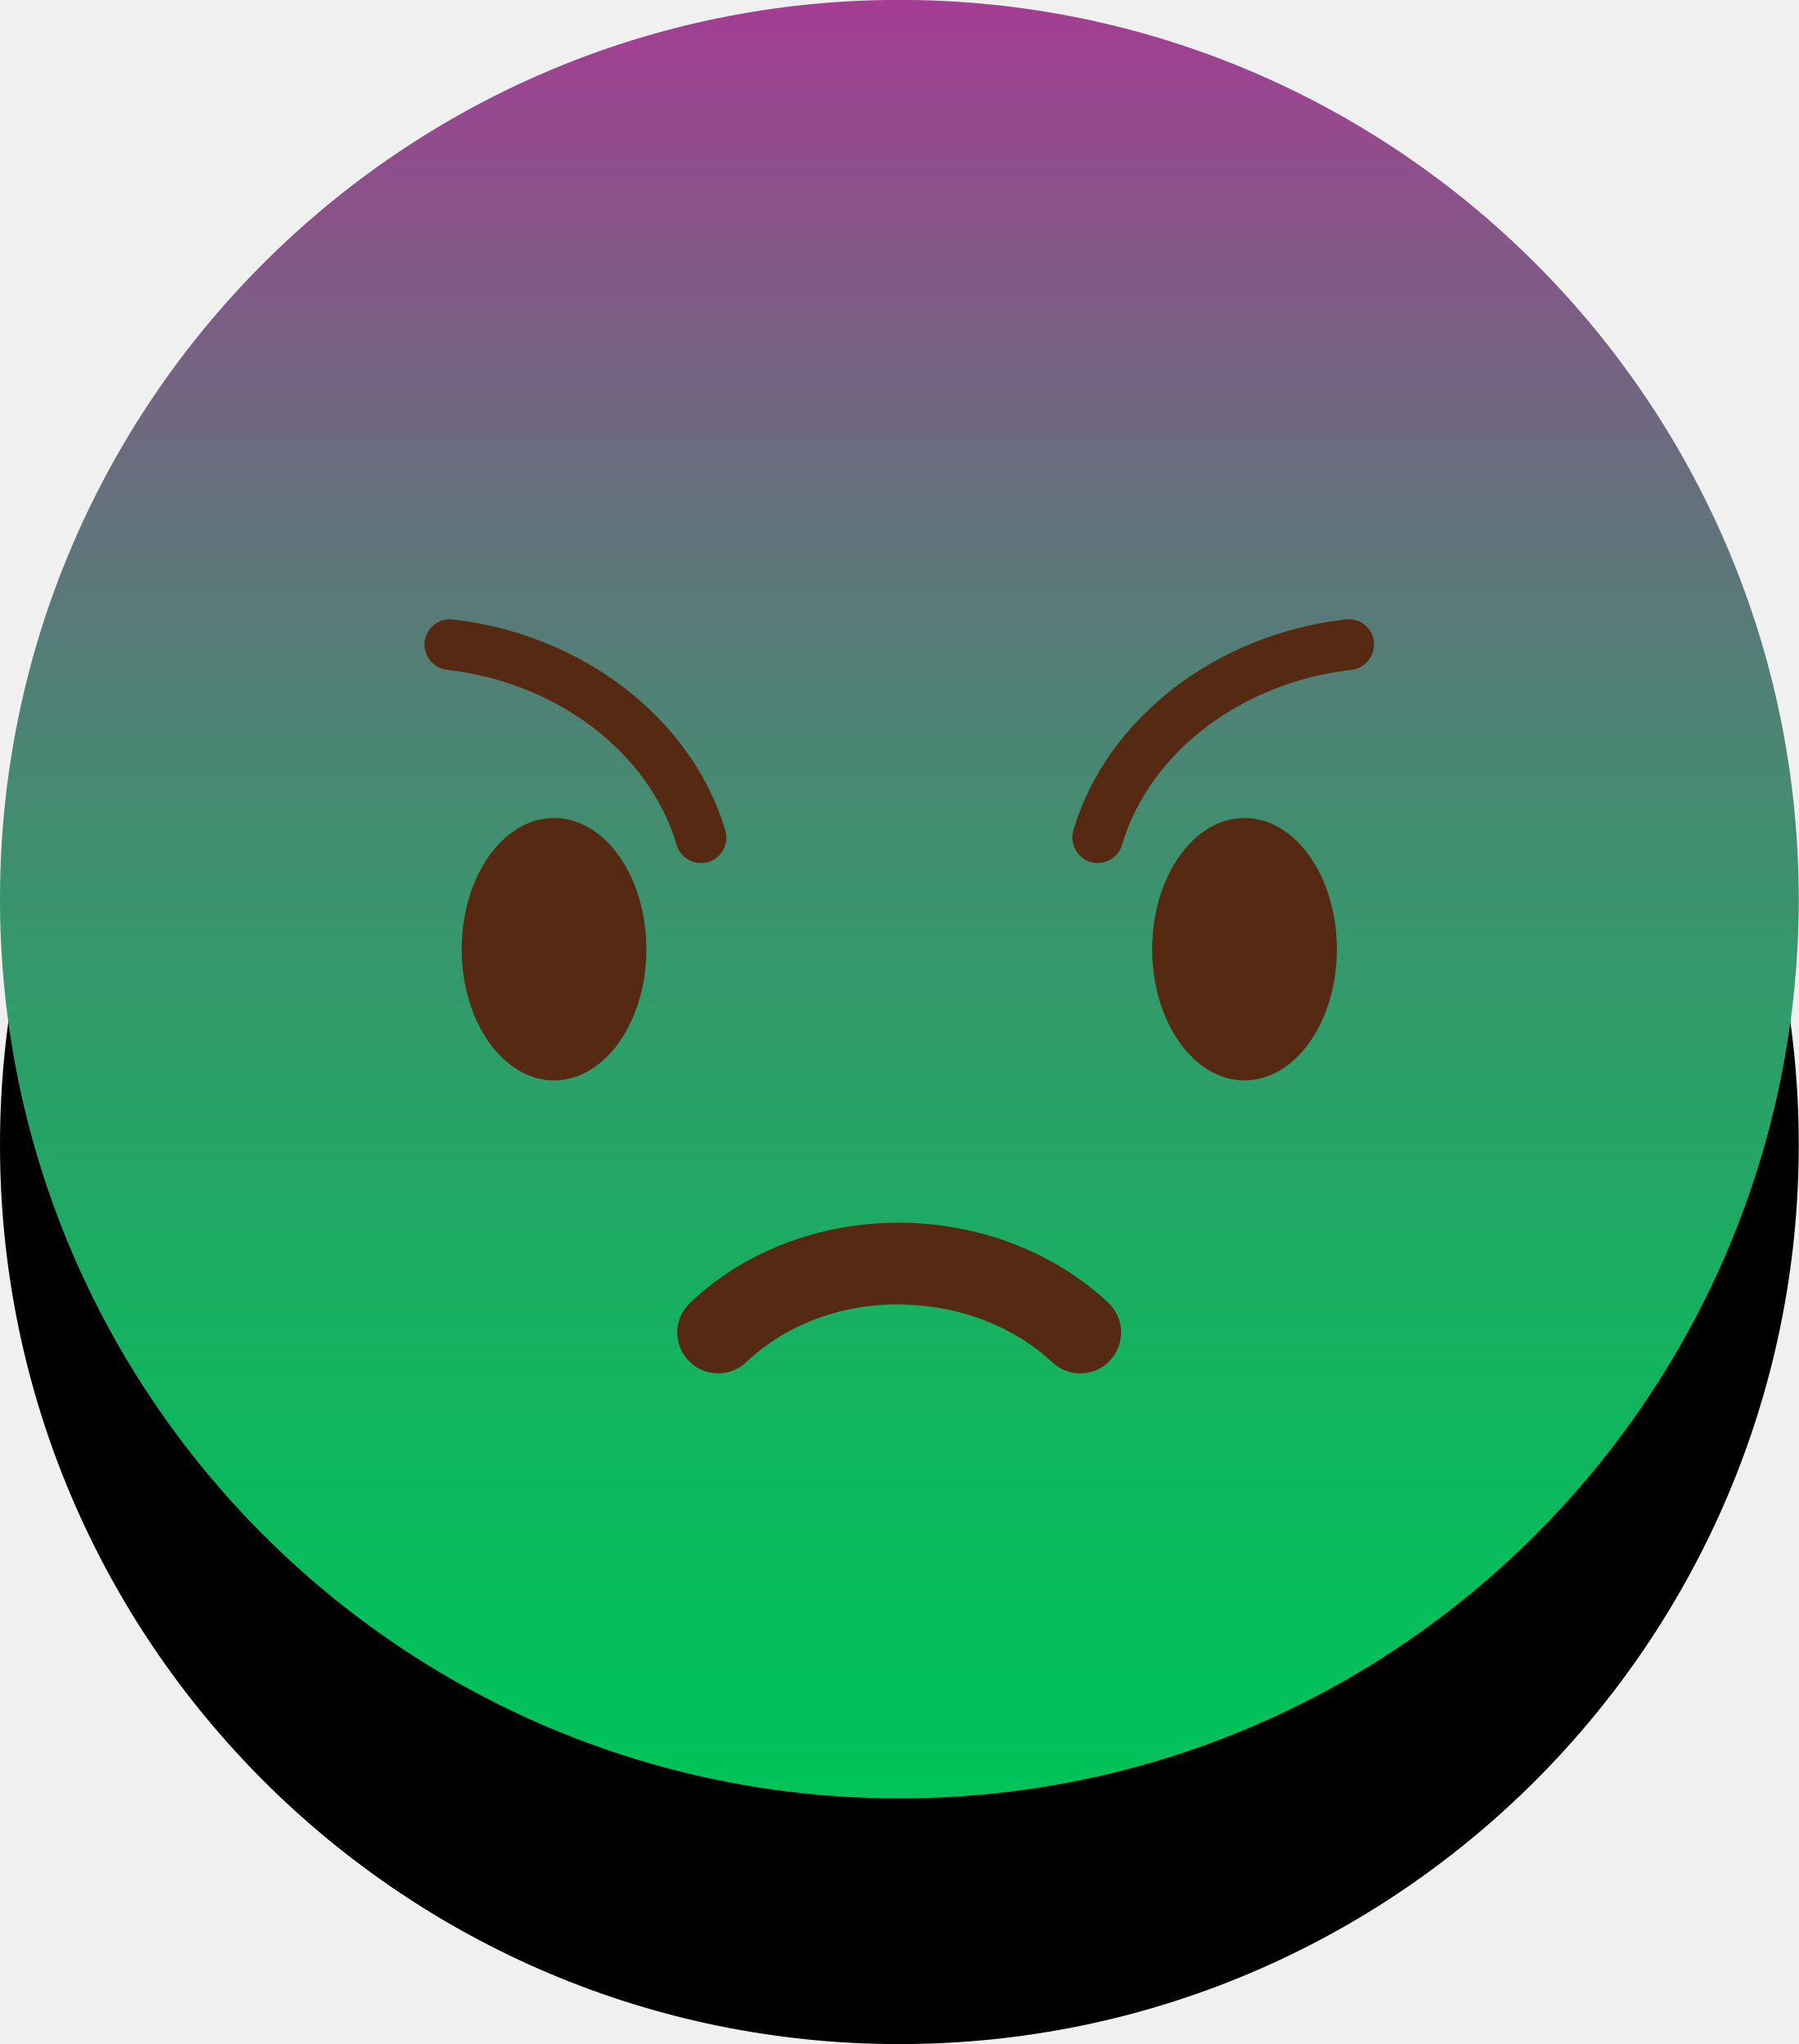
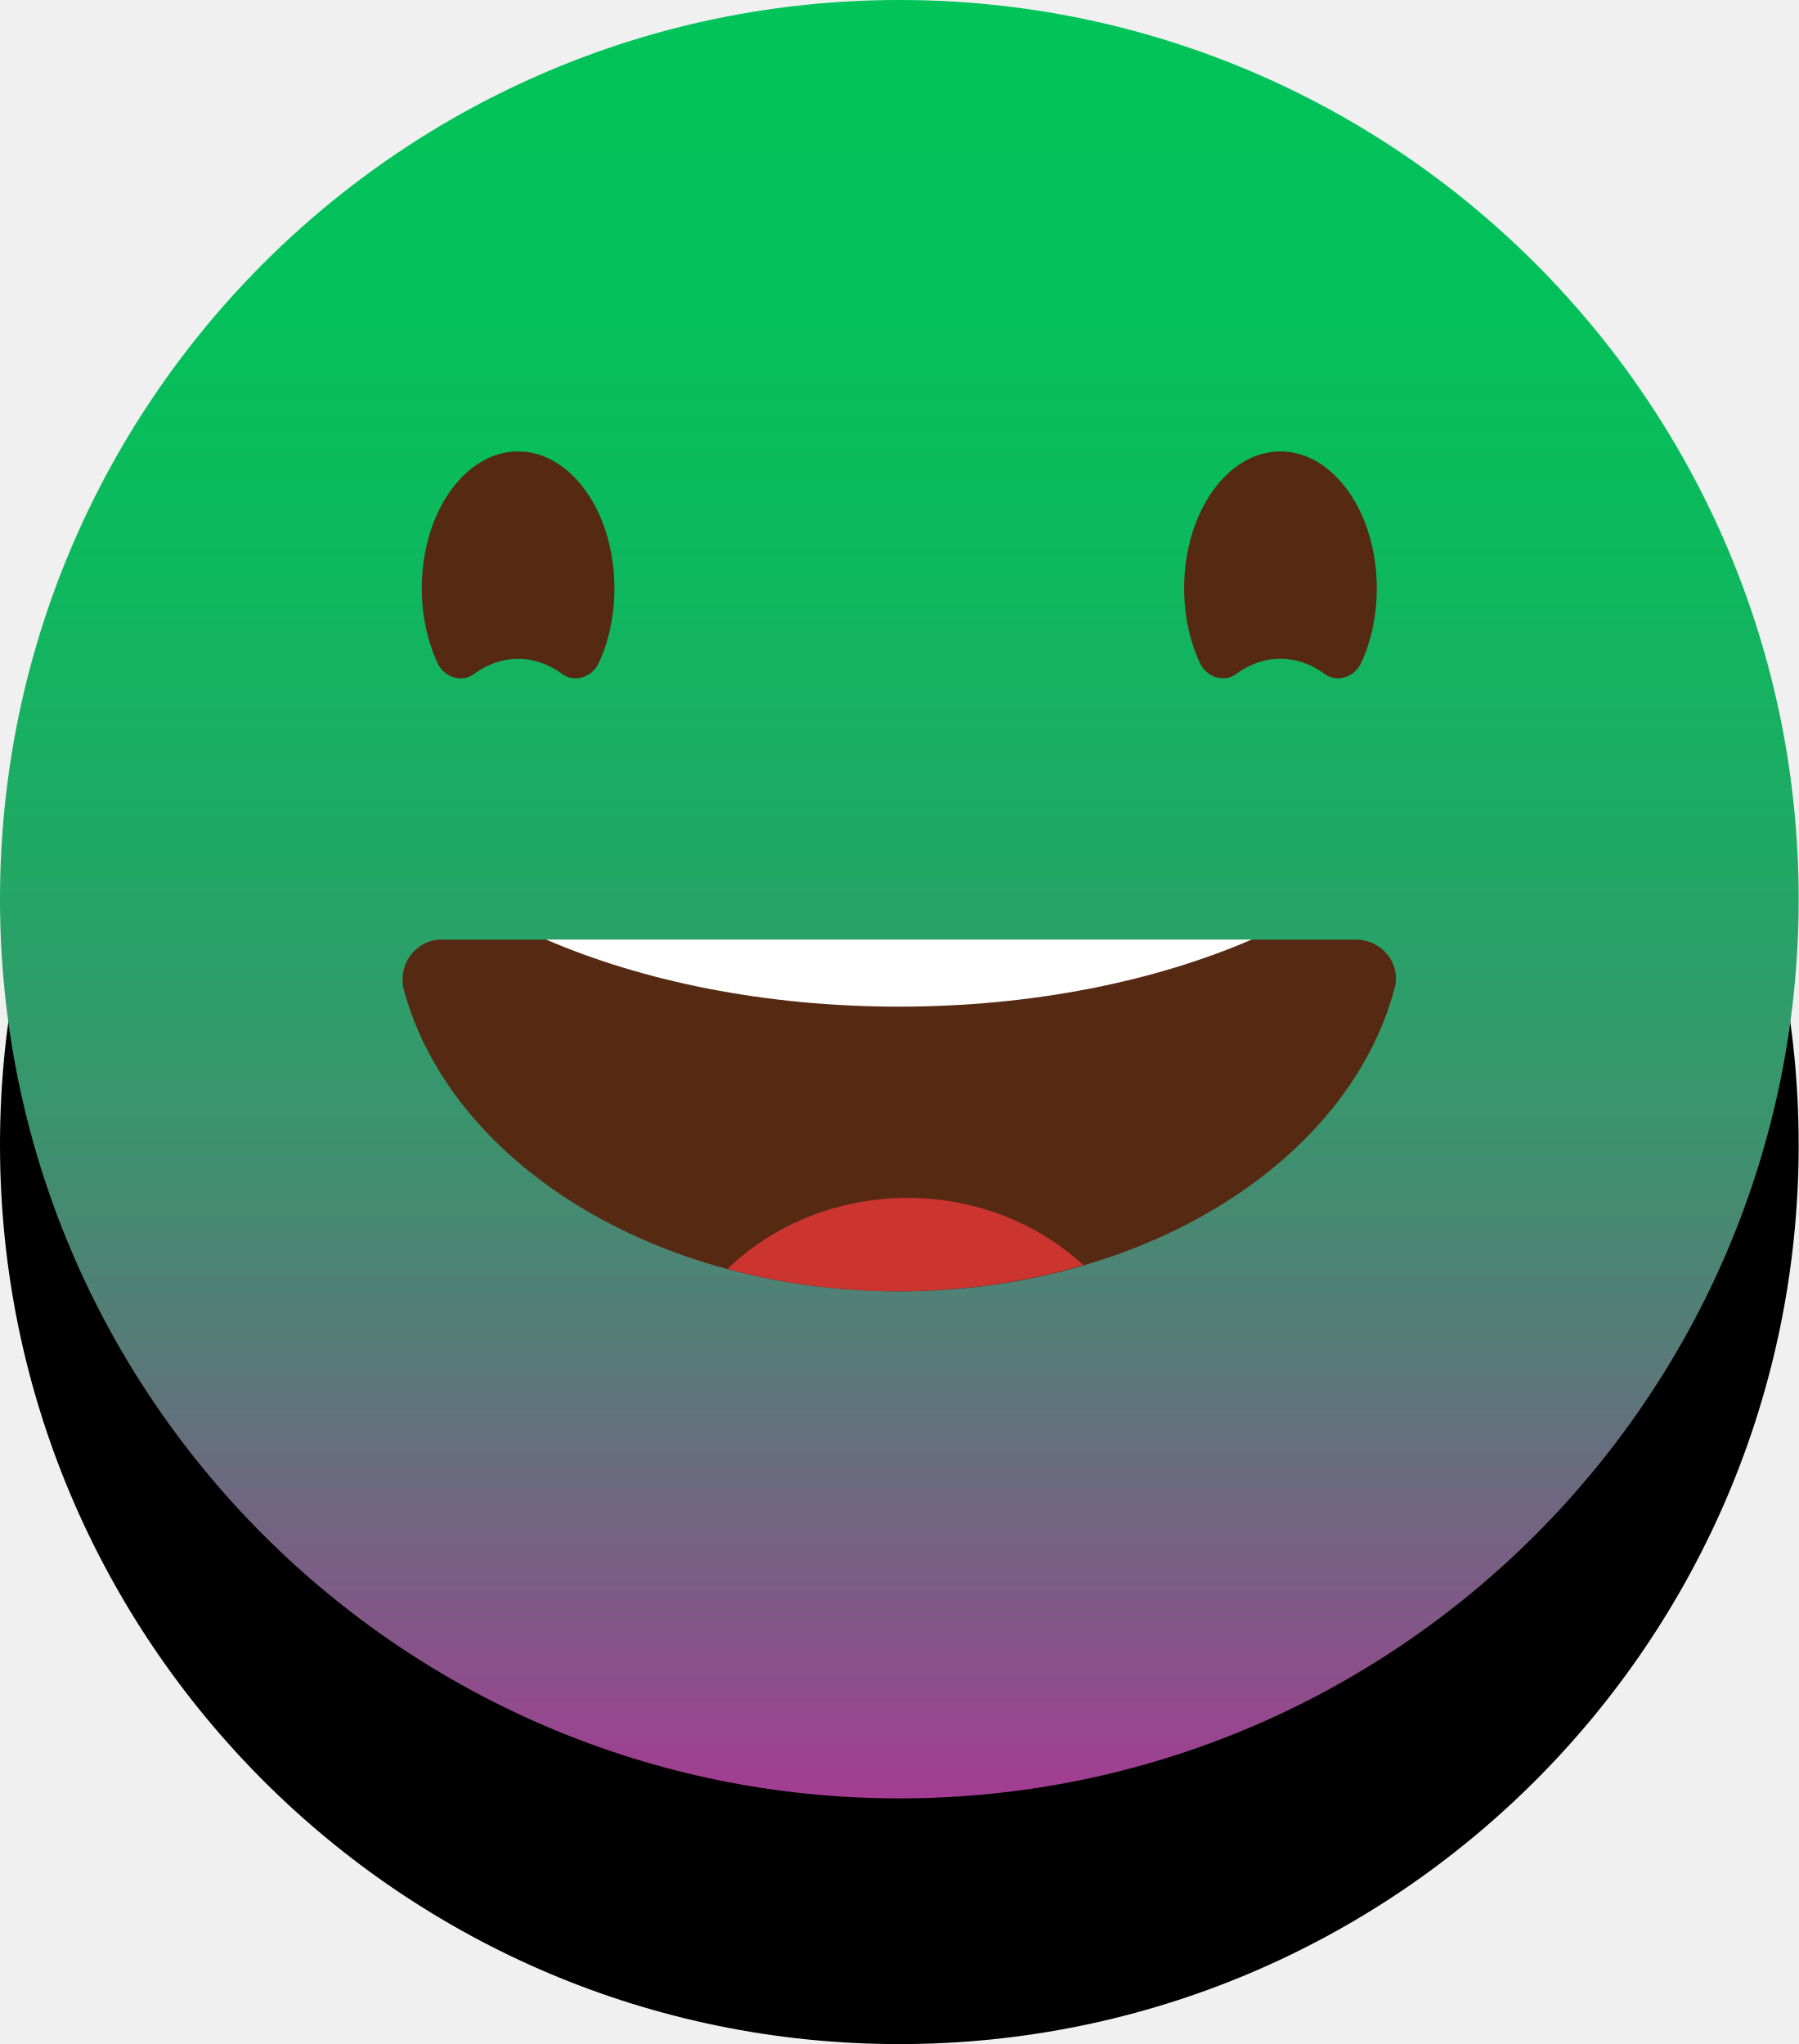
- <svg xmlns="http://www.w3.org/2000/svg" version="1.1" id="Capa_1" x="0px" y="0px" width="19.615px" height="22.294px" viewBox="0 0 19.615 22.294" enable-background="new 0 0 19.615 22.294" xml:space="preserve">
+ <svg xmlns="http://www.w3.org/2000/svg" version="1.1" id="Capa_1" x="0px" y="0px" width="19.615px" height="22.295px" viewBox="0 0 19.615 22.295" enable-background="new 0 0 19.615 22.295" xml:space="preserve">
  <g>
    <g>
-       <circle cx="9.808" cy="12.487" r="9.808" />
+       <circle cx="9.808" cy="12.488" r="9.808" />
      <g>
        <g>
-           <g>
-             <g>
-               <ellipse cx="6.042" cy="13.033" rx="1.007" ry="1.431" />
-             </g>
-           </g>
+           <path d="M15.015,9.096c0,0.303-0.062,0.584-0.172,0.818c-0.071,0.152-0.262,0.217-0.396,0.117      c-0.145-0.105-0.31-0.166-0.483-0.166s-0.338,0.061-0.481,0.166c-0.134,0.1-0.326,0.035-0.396-0.117      c-0.109-0.234-0.172-0.516-0.172-0.818c0-0.822,0.47-1.492,1.05-1.492S15.015,8.273,15.015,9.096z" />
        </g>
        <g>
-           <g>
-             <g>
-               <ellipse cx="13.572" cy="13.033" rx="1.007" ry="1.431" />
-             </g>
-           </g>
+           <path d="M6.701,9.096c0,0.303-0.063,0.584-0.172,0.818c-0.072,0.152-0.263,0.217-0.396,0.117      c-0.145-0.105-0.31-0.166-0.483-0.166c-0.173,0-0.337,0.061-0.481,0.166c-0.134,0.1-0.326,0.035-0.396-0.117      C4.663,9.68,4.6,9.398,4.6,9.096c0-0.822,0.47-1.492,1.05-1.492C6.23,7.604,6.701,8.273,6.701,9.096z" />
        </g>
      </g>
      <g>
        <g>
-           <g>
-             <path d="M7.644,12.093c-0.12,0-0.229-0.078-0.265-0.198c-0.297-1.005-1.303-1.773-2.504-1.909       C4.723,9.968,4.614,9.832,4.631,9.68c0.018-0.151,0.153-0.262,0.307-0.243c1.418,0.16,2.613,1.086,2.972,2.302       c0.042,0.147-0.04,0.3-0.187,0.344C7.696,12.09,7.67,12.093,7.644,12.093z" />
-           </g>
+           <path d="M4.82,12.928c-0.29,0-0.49,0.279-0.413,0.559c0.514,1.871,2.731,3.279,5.397,3.279c2.683,0,4.912-1.426,5.407-3.314      c0.07-0.266-0.146-0.523-0.423-0.523H4.82z" />
        </g>
        <g>
          <g>
-             <path d="M11.971,12.093c-0.025,0-0.051-0.003-0.078-0.011c-0.146-0.044-0.229-0.196-0.188-0.344       c0.358-1.216,1.553-2.142,2.973-2.302c0.154-0.019,0.289,0.092,0.306,0.243s-0.093,0.288-0.243,0.306       c-1.202,0.136-2.208,0.904-2.504,1.909C12.201,12.015,12.09,12.093,11.971,12.093z" />
+             <path d="M9.803,13.66c1.456,0,2.791-0.275,3.849-0.732H5.955C7.014,13.385,8.349,13.66,9.803,13.66z" />
          </g>
+           <g>
+             <path d="M9.896,15.746c-0.773,0-1.469,0.299-1.962,0.775c0.584,0.158,1.213,0.244,1.87,0.244c0.711,0,1.388-0.104,2.011-0.285       C11.324,16.027,10.647,15.746,9.896,15.746z" />
+           </g>
+         </g>
+       </g>
+     </g>
+     <g>
+       <linearGradient id="SVGID_1_" gradientUnits="userSpaceOnUse" x1="9.808" y1="19.615" x2="9.808" y2="0">
+         <stop offset="0" style="stop-color:#A43C93" />
+         <stop offset="0.093" style="stop-color:#845688" />
+         <stop offset="0.232" style="stop-color:#5C777A" />
+         <stop offset="0.375" style="stop-color:#3B936E" />
+         <stop offset="0.521" style="stop-color:#21A865" />
+         <stop offset="0.67" style="stop-color:#0FB75E" />
+         <stop offset="0.827" style="stop-color:#04C05A" />
+         <stop offset="1" style="stop-color:#00C359" />
+       </linearGradient>
+       <circle fill="url(#SVGID_1_)" cx="9.808" cy="9.808" r="9.808" />
+       <g>
+         <g>
+           <path fill="#562912" d="M15.015,6.415c0,0.303-0.062,0.585-0.172,0.819c-0.071,0.151-0.262,0.217-0.396,0.117      c-0.145-0.105-0.31-0.166-0.483-0.166s-0.338,0.06-0.481,0.166c-0.134,0.1-0.326,0.034-0.396-0.117      C12.977,7,12.914,6.718,12.914,6.415c0-0.822,0.47-1.491,1.05-1.491S15.015,5.593,15.015,6.415z" />
+         </g>
+         <g>
+           <path fill="#562912" d="M6.701,6.415c0,0.303-0.063,0.585-0.172,0.819C6.457,7.386,6.267,7.451,6.133,7.352      c-0.145-0.105-0.31-0.166-0.483-0.166c-0.173,0-0.337,0.06-0.481,0.166c-0.134,0.1-0.326,0.034-0.396-0.117      C4.663,7,4.6,6.718,4.6,6.415c0-0.822,0.47-1.491,1.05-1.491C6.23,4.924,6.701,5.593,6.701,6.415z" />
        </g>
      </g>
      <g>
        <g>
-           <path d="M11.781,17.661c-0.108,0-0.218-0.04-0.303-0.12c-0.411-0.383-0.973-0.606-1.58-0.63      c-0.674-0.029-1.314,0.202-1.758,0.626C7.962,17.707,7.68,17.7,7.51,17.522s-0.163-0.46,0.016-0.63      c0.617-0.59,1.496-0.907,2.408-0.872c0.82,0.032,1.585,0.34,2.152,0.868c0.18,0.168,0.189,0.449,0.021,0.63      C12.02,17.613,11.901,17.661,11.781,17.661z" />
-         </g>
-       </g>
-     </g>
-     <g>
-       <linearGradient id="SVGID_1_" gradientUnits="userSpaceOnUse" x1="9.808" y1="19.614" x2="9.808" y2="0">
-         <stop offset="0" style="stop-color:#00C359" />
-         <stop offset="0.119" style="stop-color:#07BD5B" />
-         <stop offset="0.29" style="stop-color:#1AAE62" />
-         <stop offset="0.493" style="stop-color:#39946D" />
-         <stop offset="0.719" style="stop-color:#64717C" />
-         <stop offset="0.962" style="stop-color:#9B4490" />
-         <stop offset="1" style="stop-color:#A43C93" />
-       </linearGradient>
-       <circle fill="url(#SVGID_1_)" cx="9.808" cy="9.807" r="9.808" />
-       <g>
-         <g>
-           <g>
-             <g>
-               <ellipse fill="#562912" cx="6.042" cy="10.353" rx="1.007" ry="1.431" />
-             </g>
-           </g>
+           <path fill="#562912" d="M4.82,10.248c-0.29,0-0.49,0.279-0.413,0.559c0.514,1.871,2.731,3.278,5.397,3.278      c2.683,0,4.912-1.426,5.407-3.313c0.07-0.267-0.146-0.523-0.423-0.523H4.82z" />
        </g>
        <g>
          <g>
-             <g>
-               <ellipse fill="#562912" cx="13.572" cy="10.353" rx="1.007" ry="1.431" />
-             </g>
+             <path fill="#FFFFFF" d="M9.803,10.98c1.456,0,2.791-0.275,3.849-0.732H5.955C7.014,10.705,8.349,10.98,9.803,10.98z" />
          </g>
-         </g>
-       </g>
-       <g>
-         <g>
          <g>
-             <path fill="#562912" d="M7.644,9.413c-0.12,0-0.229-0.078-0.265-0.198C7.082,8.21,6.076,7.441,4.875,7.306       C4.723,7.288,4.614,7.151,4.631,7c0.018-0.151,0.153-0.262,0.307-0.243c1.418,0.16,2.613,1.086,2.972,2.302       c0.042,0.147-0.04,0.3-0.187,0.344C7.696,9.41,7.67,9.413,7.644,9.413z" />
+             <path fill="#CC342F" d="M9.896,13.066c-0.773,0-1.469,0.299-1.962,0.775c0.584,0.157,1.213,0.243,1.87,0.243       c0.711,0,1.388-0.103,2.011-0.285C11.324,13.347,10.647,13.066,9.896,13.066z" />
          </g>
-         </g>
-         <g>
-           <g>
-             <path fill="#562912" d="M11.971,9.413c-0.025,0-0.051-0.003-0.078-0.011c-0.146-0.044-0.229-0.196-0.188-0.344       c0.358-1.216,1.553-2.142,2.973-2.302C14.832,6.738,14.967,6.849,14.983,7s-0.093,0.288-0.243,0.306       c-1.202,0.136-2.208,0.904-2.504,1.909C12.201,9.335,12.09,9.413,11.971,9.413z" />
-           </g>
-         </g>
-       </g>
-       <g>
-         <g>
-           <path fill="#562912" d="M11.781,14.98c-0.108,0-0.218-0.04-0.303-0.12c-0.411-0.383-0.973-0.606-1.58-0.63      c-0.674-0.029-1.314,0.202-1.758,0.626c-0.179,0.17-0.461,0.163-0.631-0.015s-0.163-0.46,0.016-0.63      c0.617-0.59,1.496-0.907,2.408-0.872c0.82,0.032,1.585,0.34,2.152,0.868c0.18,0.168,0.189,0.449,0.021,0.63      C12.02,14.933,11.901,14.98,11.781,14.98z" />
        </g>
      </g>
    </g>
  </g>
</svg>
